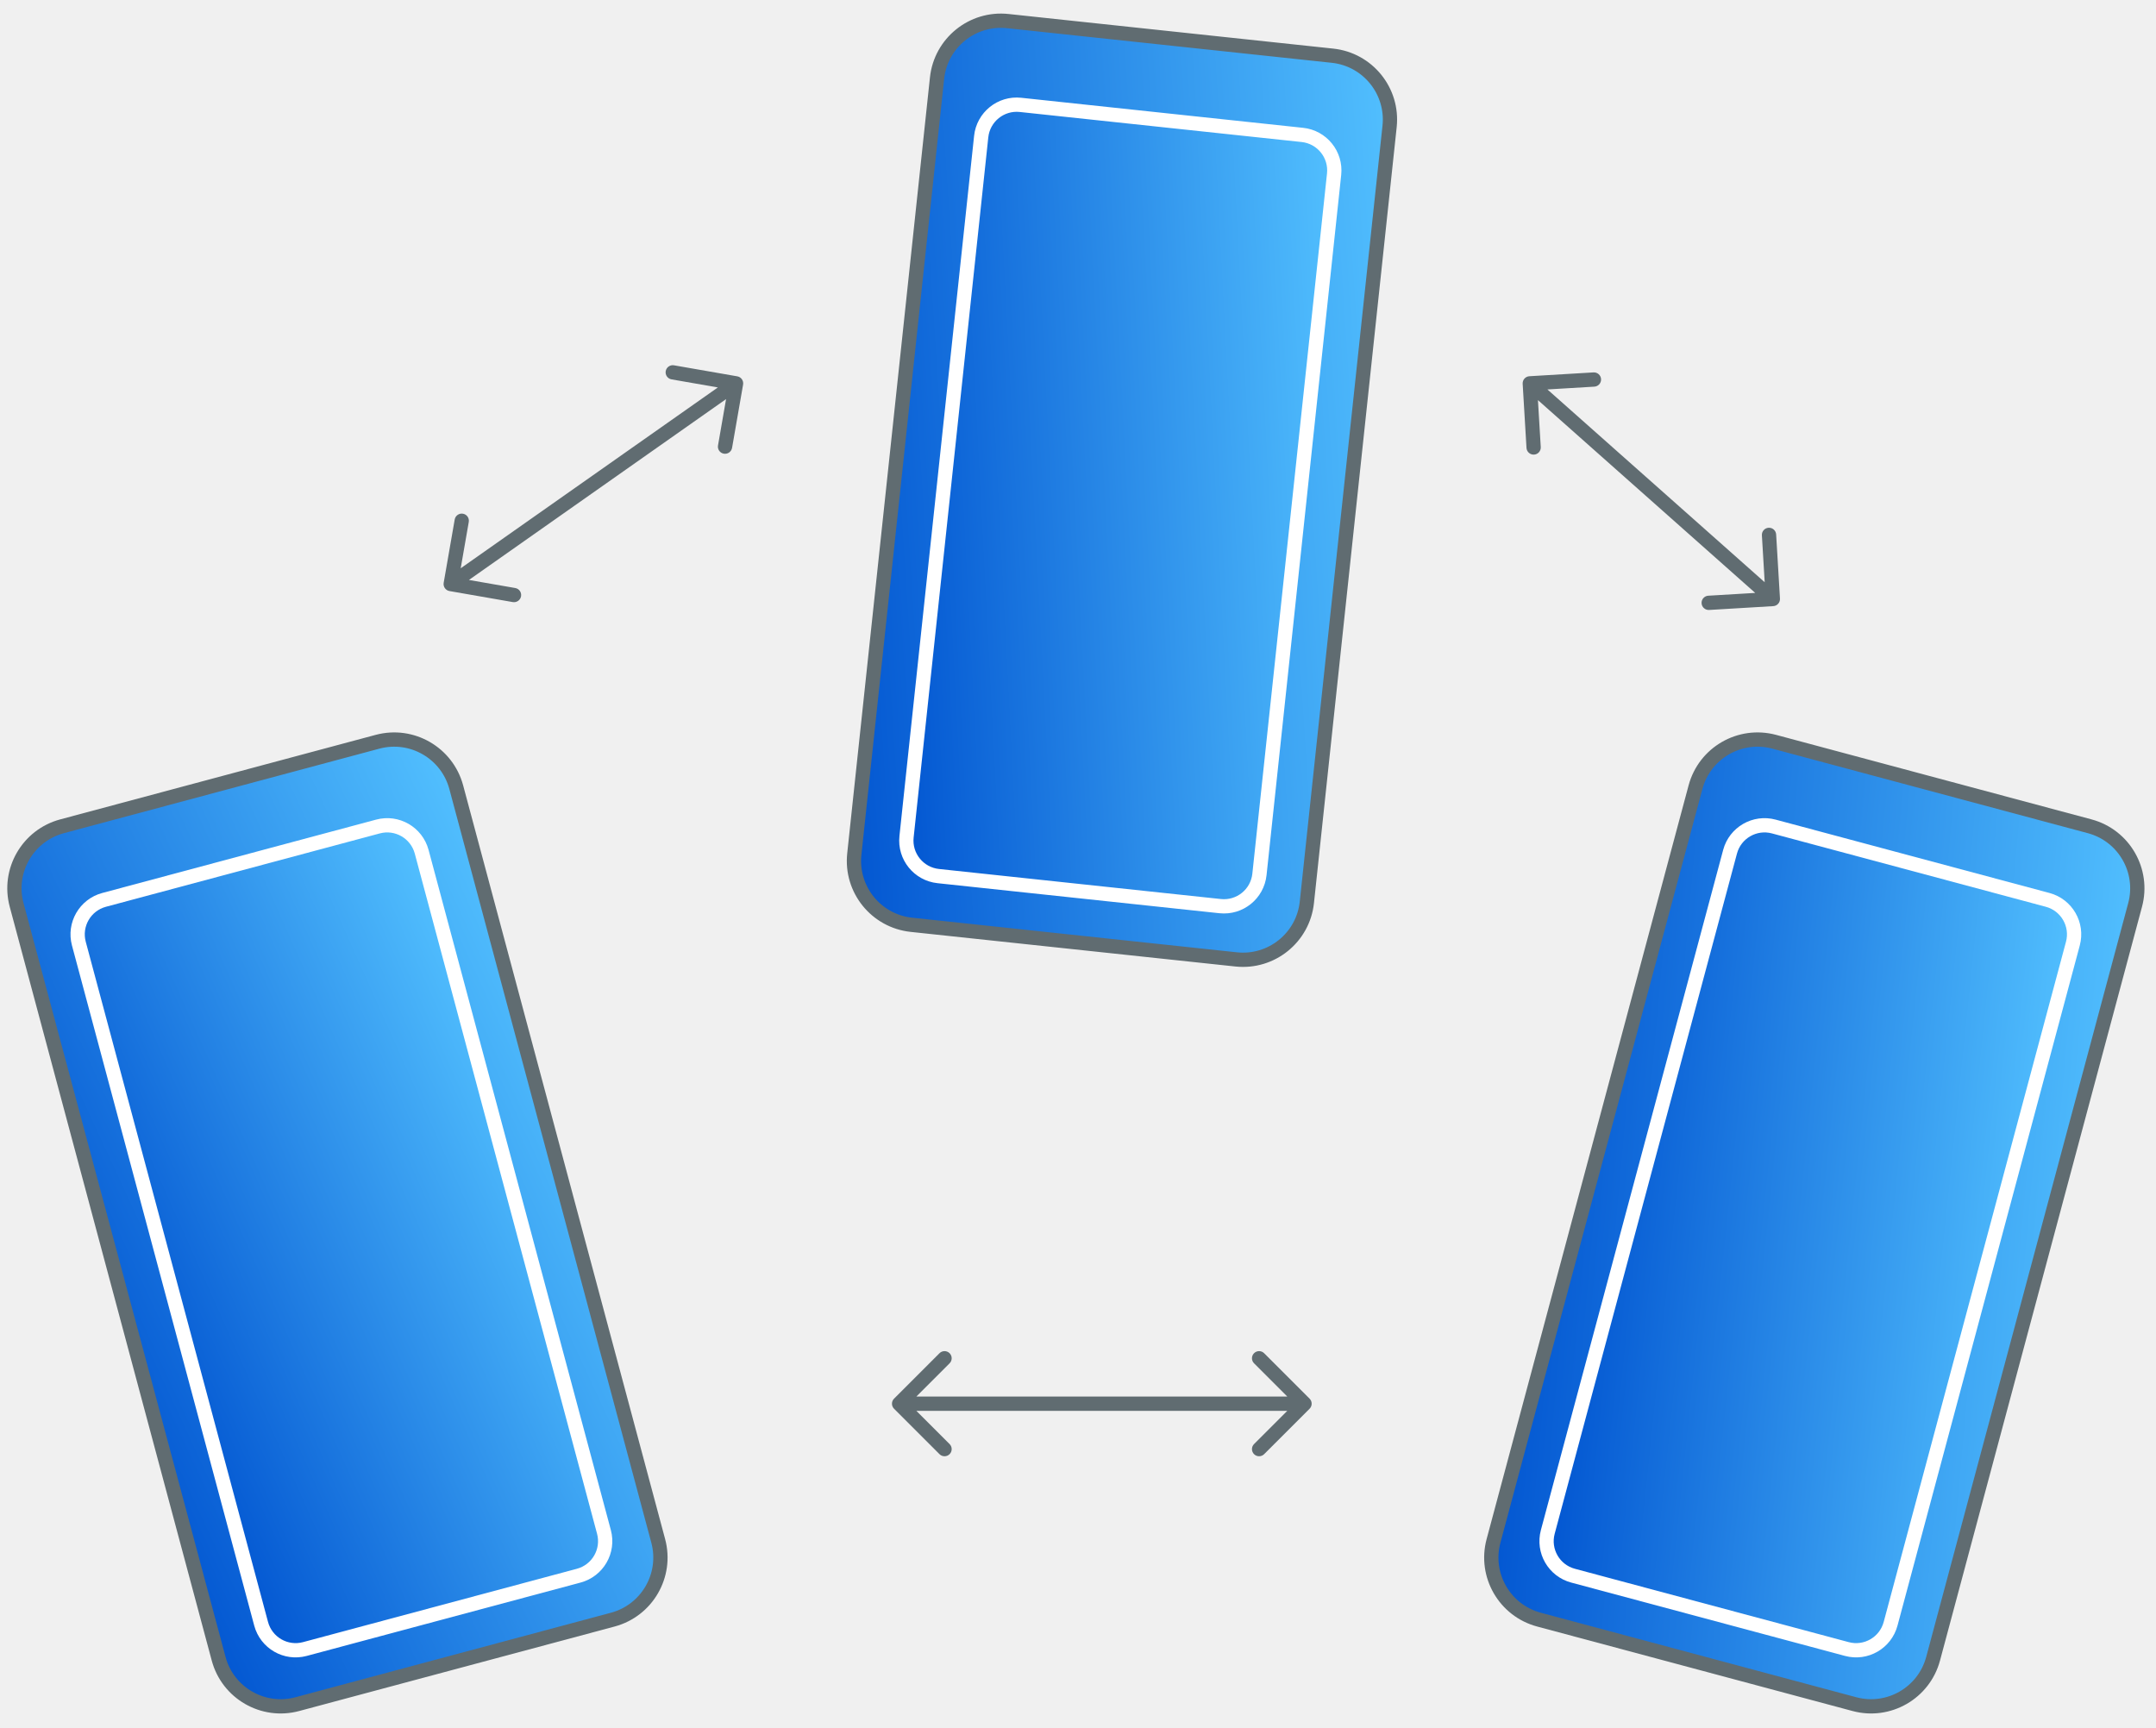
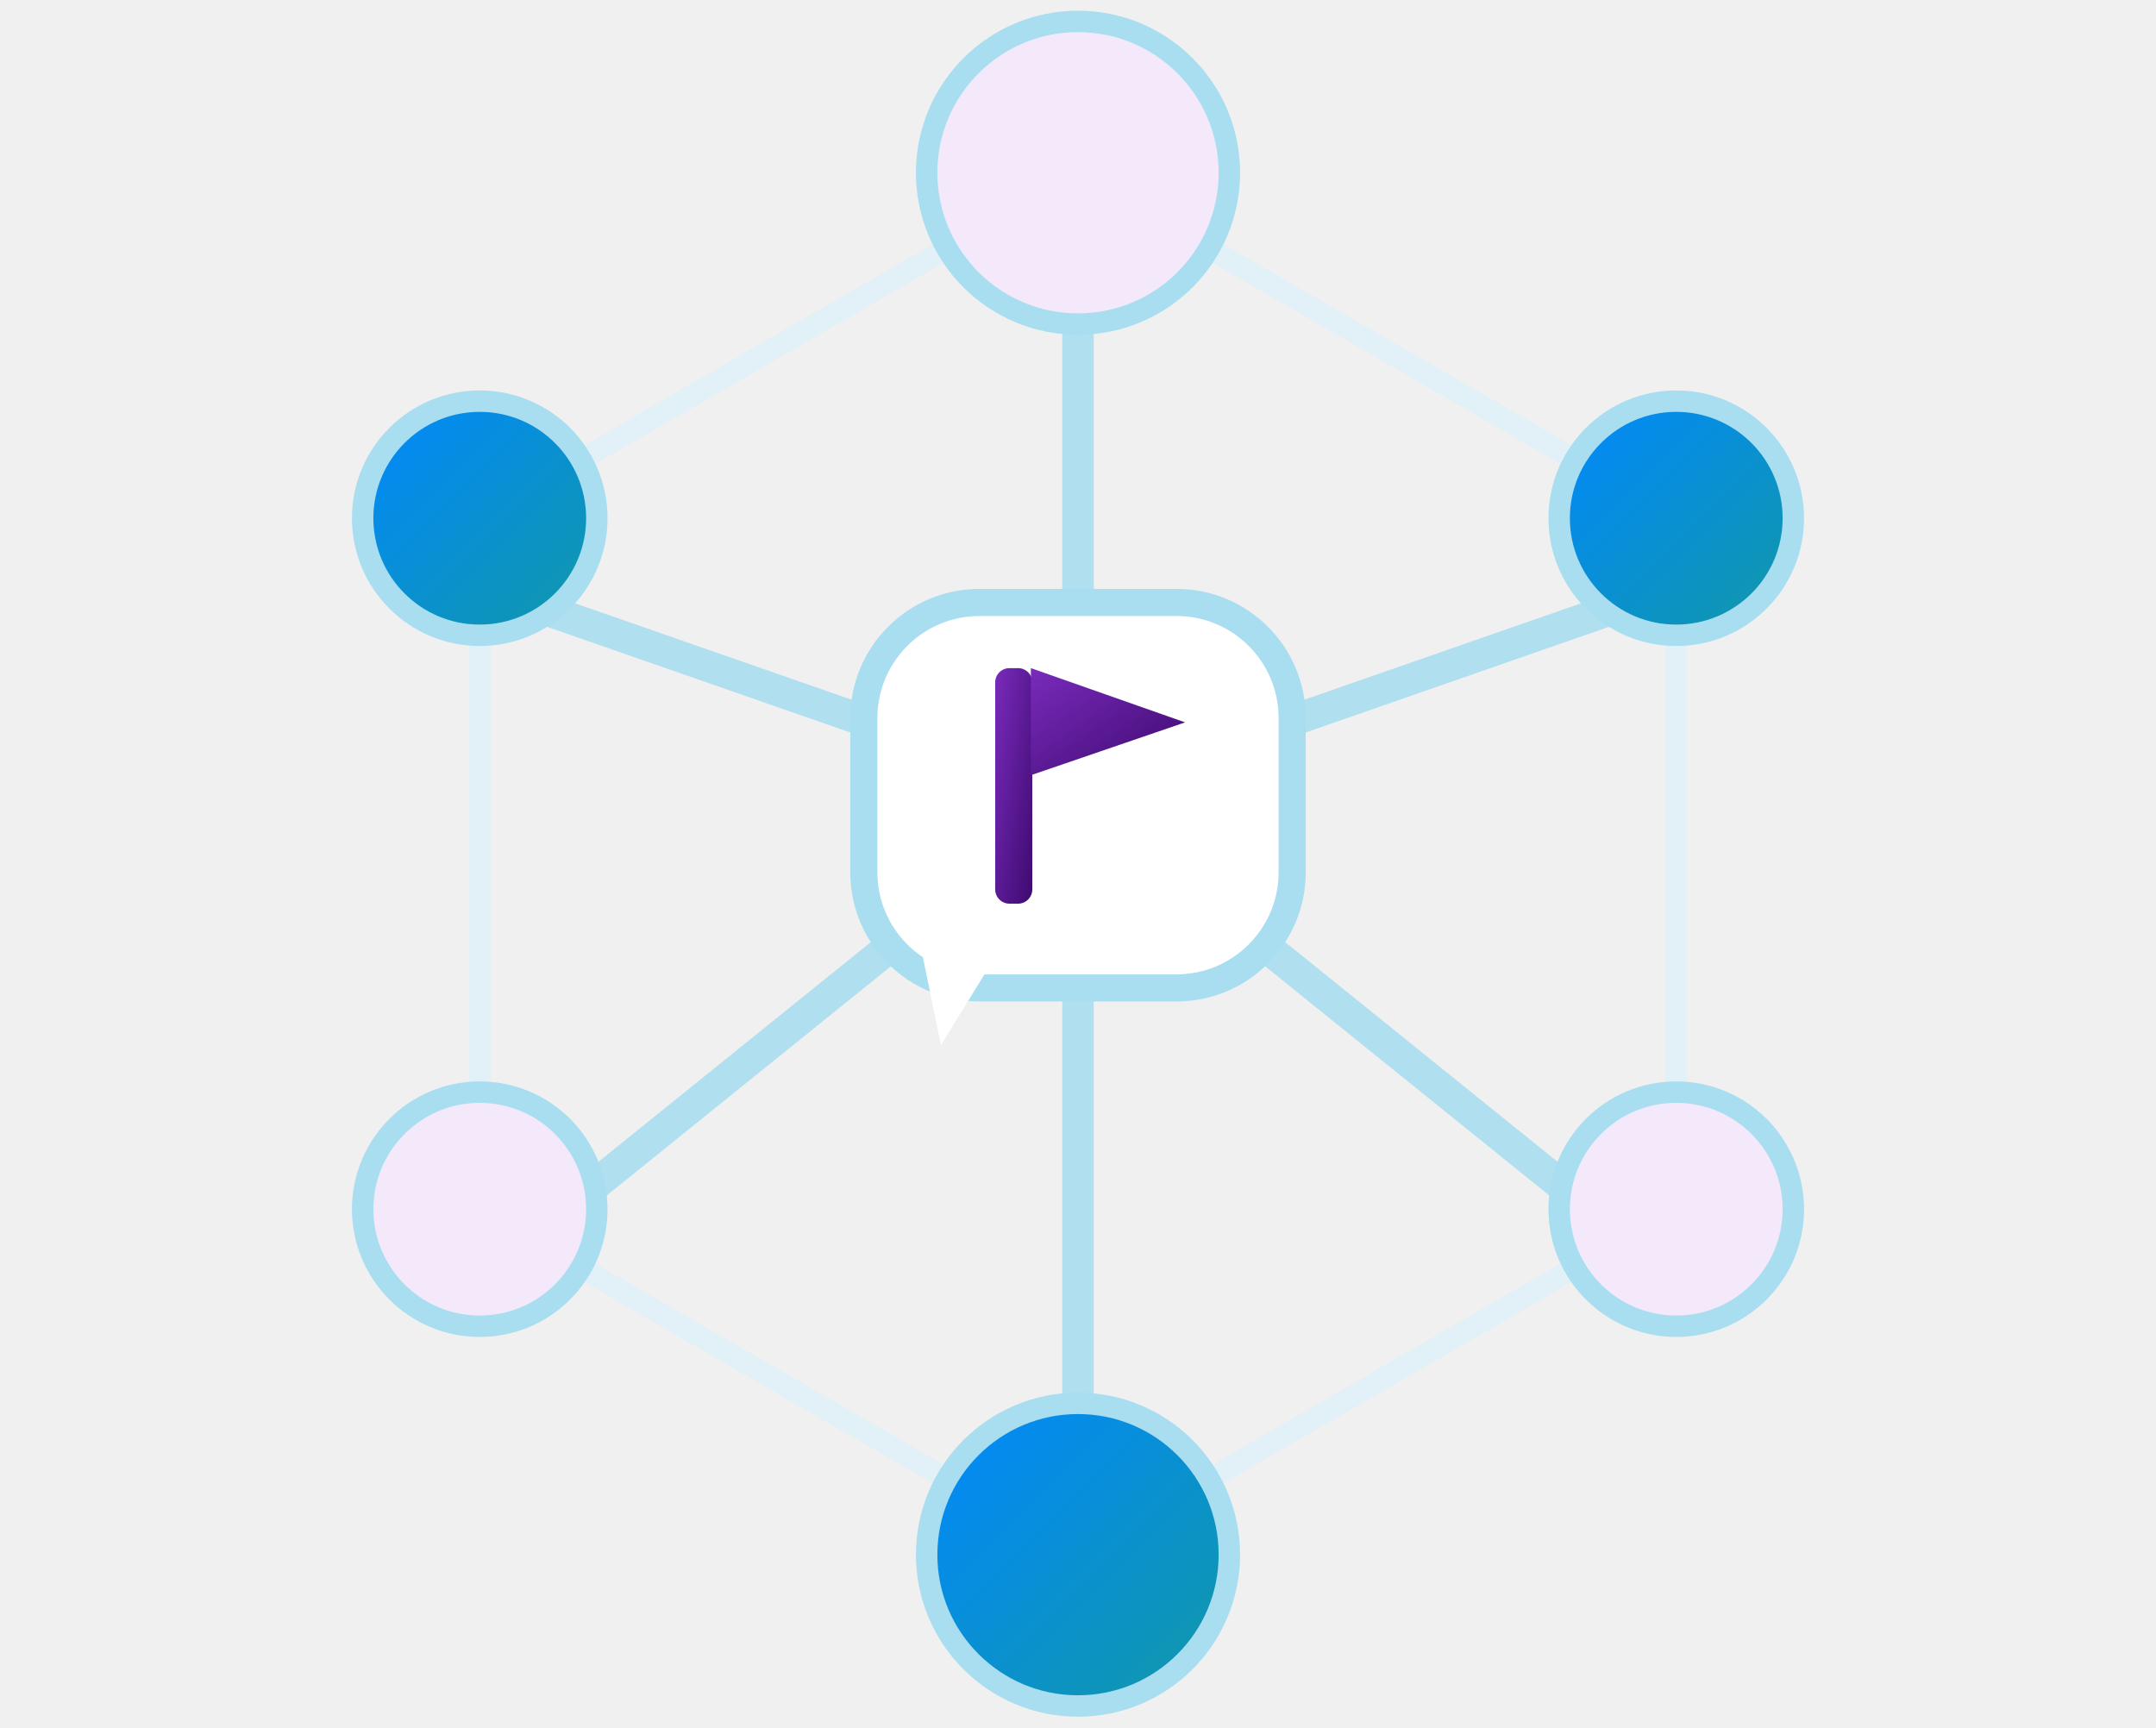
- <svg xmlns="http://www.w3.org/2000/svg" width="151" height="121" viewBox="0 0 151 121" fill="none">
-   <path d="M146.355 57.879L124.26 51.958C121.859 51.315 119.392 52.739 118.748 55.14L104.601 107.938C103.958 110.339 105.382 112.806 107.783 113.45L129.879 119.37C132.279 120.013 134.747 118.589 135.39 116.188L149.537 63.39C150.18 60.989 148.756 58.522 146.355 57.879Z" fill="url(#paint0_linear_43_106)" stroke="#606C71" />
-   <path d="M143.411 63.034L124.231 57.895C122.897 57.537 121.526 58.329 121.169 59.662L108.402 107.309C108.045 108.643 108.836 110.013 110.17 110.371L129.35 115.51C130.684 115.868 132.055 115.076 132.412 113.742L145.179 66.096C145.536 64.762 144.745 63.391 143.411 63.034Z" fill="url(#paint1_linear_43_106)" stroke="white" />
-   <path d="M93.326 3.902L70.579 1.477C68.108 1.214 65.891 3.003 65.628 5.475L59.834 59.827C59.57 62.299 61.36 64.516 63.831 64.779L86.578 67.204C89.049 67.467 91.266 65.677 91.529 63.206L97.323 8.853C97.587 6.382 95.797 4.165 93.326 3.902Z" fill="url(#paint2_linear_43_106)" stroke="#606C71" />
-   <path d="M91.216 9.451L71.471 7.346C70.098 7.2 68.867 8.194 68.72 9.567L63.491 58.617C63.345 59.989 64.339 61.221 65.712 61.367L85.457 63.472C86.831 63.619 88.062 62.624 88.208 61.251L93.437 12.202C93.584 10.829 92.589 9.597 91.216 9.451Z" fill="url(#paint3_linear_43_106)" stroke="white" />
-   <path d="M26.442 51.958L4.347 57.879C1.946 58.522 0.521 60.989 1.165 63.39L15.312 116.188C15.955 118.589 18.423 120.013 20.823 119.37L42.919 113.45C45.319 112.806 46.744 110.339 46.101 107.938L31.954 55.14C31.31 52.74 28.843 51.315 26.442 51.958Z" fill="url(#paint4_linear_43_106)" stroke="#606C71" />
-   <path d="M26.471 57.895L7.29 63.034C5.957 63.392 5.165 64.762 5.523 66.096L18.289 113.743C18.647 115.076 20.018 115.868 21.351 115.51L40.532 110.371C41.865 110.014 42.657 108.643 42.3 107.309L29.533 59.663C29.175 58.329 27.805 57.537 26.471 57.895Z" fill="url(#paint5_linear_43_106)" stroke="white" />
-   <path d="M62.617 97.971C62.422 98.166 62.422 98.483 62.617 98.678L65.799 101.86C65.995 102.055 66.311 102.055 66.507 101.86C66.702 101.665 66.702 101.348 66.507 101.153L63.678 98.325L66.507 95.496C66.702 95.301 66.702 94.984 66.507 94.789C66.311 94.594 65.995 94.594 65.799 94.789L62.617 97.971ZM91.719 98.678C91.914 98.483 91.914 98.166 91.719 97.971L88.537 94.789C88.342 94.594 88.025 94.594 87.83 94.789C87.635 94.984 87.635 95.301 87.83 95.496L90.658 98.325L87.83 101.153C87.635 101.348 87.635 101.665 87.83 101.86C88.025 102.055 88.342 102.055 88.537 101.86L91.719 98.678ZM62.971 98.825H91.365V97.825H62.971V98.825Z" fill="#606C71" />
-   <path d="M31.074 40.824C31.027 41.096 31.209 41.355 31.481 41.402L35.914 42.174C36.186 42.222 36.445 42.039 36.493 41.767C36.54 41.495 36.358 41.236 36.086 41.189L32.145 40.503L32.831 36.562C32.879 36.29 32.697 36.031 32.425 35.984C32.153 35.936 31.894 36.118 31.846 36.391L31.074 40.824ZM52.044 26.939C52.091 26.667 51.909 26.408 51.637 26.361L47.204 25.589C46.932 25.541 46.673 25.724 46.625 25.996C46.578 26.268 46.76 26.527 47.032 26.574L50.973 27.26L50.287 31.201C50.239 31.473 50.421 31.732 50.693 31.779C50.965 31.827 51.224 31.645 51.272 31.372L52.044 26.939ZM31.855 41.319L51.839 27.262L51.264 26.445L31.279 40.501L31.855 41.319Z" fill="#606C71" />
-   <path d="M107.113 26.354C106.837 26.37 106.627 26.607 106.643 26.883L106.911 31.375C106.928 31.65 107.165 31.86 107.44 31.844C107.716 31.828 107.926 31.591 107.91 31.315L107.671 27.322L111.664 27.084C111.94 27.068 112.15 26.831 112.134 26.555C112.117 26.28 111.88 26.069 111.605 26.086L107.113 26.354ZM124.195 42.458C124.47 42.442 124.681 42.205 124.664 41.929L124.396 37.437C124.38 37.161 124.143 36.951 123.867 36.968C123.592 36.984 123.381 37.221 123.398 37.497L123.636 41.49L119.643 41.728C119.368 41.744 119.157 41.981 119.174 42.257C119.19 42.532 119.427 42.742 119.703 42.726L124.195 42.458ZM106.811 27.227L123.833 42.333L124.497 41.585L107.474 26.479L106.811 27.227Z" fill="#606C71" />
+ <svg xmlns="http://www.w3.org/2000/svg" width="151" height="121" viewBox="0 0 151 121">
  <defs>
-     <linearGradient id="paint0_linear_43_106" x1="151.018" y1="58.494" x2="107.867" y2="54.6" gradientUnits="userSpaceOnUse">
-       <stop stop-color="#53C1FF" />
-       <stop offset="1" stop-color="#0053D0" />
+     <linearGradient id="g1" x1="0" y1="0" x2="1" y2="1">
+       <stop offset="0" stop-color="#792BBC" />
+       <stop offset="1" stop-color="#3E0A6F" />
    </linearGradient>
-     <linearGradient id="paint1_linear_43_106" x1="146.241" y1="63.158" x2="112.27" y2="59.625" gradientUnits="userSpaceOnUse">
-       <stop stop-color="#53C1FF" />
-       <stop offset="1" stop-color="#0053D0" />
+     <linearGradient id="g2" x1="0" y1="0" x2="1" y2="1">
+       <stop offset="0" stop-color="#7A2BBE" />
+       <stop offset="1" stop-color="#3D0A6D" />
    </linearGradient>
-     <linearGradient id="paint2_linear_43_106" x1="97.93" y1="3.839" x2="54.698" y2="6.68" gradientUnits="userSpaceOnUse">
-       <stop stop-color="#53C1FF" />
-       <stop offset="1" stop-color="#0053D0" />
+     <linearGradient id="g3" x1="0" y1="0" x2="1" y2="1">
+       <stop offset="0" stop-color="#0088FF" />
+       <stop offset="1" stop-color="#1298A5" />
    </linearGradient>
-     <linearGradient id="paint3_linear_43_106" x1="93.935" y1="9.187" x2="59.827" y2="10.962" gradientUnits="userSpaceOnUse">
-       <stop stop-color="#53C1FF" />
-       <stop offset="1" stop-color="#0053D0" />
-     </linearGradient>
-     <linearGradient id="paint4_linear_43_106" x1="30.605" y1="50.477" x2="-8.711" y2="68.68" gradientUnits="userSpaceOnUse">
-       <stop stop-color="#53C1FF" />
-       <stop offset="1" stop-color="#0053D0" />
-     </linearGradient>
-     <linearGradient id="paint5_linear_43_106" x1="28.801" y1="56.904" x2="-2.385" y2="70.83" gradientUnits="userSpaceOnUse">
-       <stop stop-color="#53C1FF" />
-       <stop offset="1" stop-color="#0053D0" />
+     <linearGradient id="g4" x1="0" y1="0" x2="1" y2="1">
+       <stop offset="0" stop-color="#0088FF" />
+       <stop offset="1" stop-color="#70F0F9" />
    </linearGradient>
  </defs>
+   <g>
+     <path d="M 75.5 55.7 L 33.6 41.1" fill="none" stroke="#A9DDF0" stroke-width="2.2" stroke-linecap="round" stroke-linejoin="round" opacity="0.9" />
+     <path d="M 75.5 55.7 L 33.6 89.5" fill="none" stroke="#A9DDF0" stroke-width="2.2" stroke-linecap="round" stroke-linejoin="round" opacity="0.9" />
+     <path d="M 75.5 55.7 L 75.5 113.7" fill="none" stroke="#A9DDF0" stroke-width="2.2" stroke-linecap="round" stroke-linejoin="round" opacity="0.9" />
+     <path d="M 75.5 55.7 L 117.4 89.5" fill="none" stroke="#A9DDF0" stroke-width="2.2" stroke-linecap="round" stroke-linejoin="round" opacity="0.9" />
+     <path d="M 75.5 55.7 L 117.4 41.1" fill="none" stroke="#A9DDF0" stroke-width="2.2" stroke-linecap="round" stroke-linejoin="round" opacity="0.9" />
+     <path d="M 75.5 55.7 L 75.5 16.9" fill="none" stroke="#A9DDF0" stroke-width="2.2" stroke-linecap="round" stroke-linejoin="round" opacity="0.9" />
+     <path d="M 33.6 36.3 L 33.6 84.7" fill="none" stroke="#DCEFFA" stroke-width="1.5" stroke-linecap="round" stroke-linejoin="round" opacity="0.7" />
+     <path d="M 33.6 84.7 L 75.5 108.9" fill="none" stroke="#DCEFFA" stroke-width="1.5" stroke-linecap="round" stroke-linejoin="round" opacity="0.7" />
+     <path d="M 75.5 108.9 L 117.4 84.7" fill="none" stroke="#DCEFFA" stroke-width="1.5" stroke-linecap="round" stroke-linejoin="round" opacity="0.7" />
+     <path d="M 117.4 84.7 L 117.4 36.3" fill="none" stroke="#DCEFFA" stroke-width="1.5" stroke-linecap="round" stroke-linejoin="round" opacity="0.7" />
+     <path d="M 117.4 36.3 L 75.5 12.1" fill="none" stroke="#DCEFFA" stroke-width="1.5" stroke-linecap="round" stroke-linejoin="round" opacity="0.7" />
+     <path d="M 75.5 12.1 L 33.6 36.3" fill="none" stroke="#DCEFFA" stroke-width="1.5" stroke-linecap="round" stroke-linejoin="round" opacity="0.7" />
+     <rect x="60.5" y="42.2" width="30.0" height="27.0" rx="8.1" fill="#FFFFFF" stroke="#A9DDF0" stroke-width="1.9" />
+     <path d="M 64.4 65.9 L 70.4 65.9 L 65.9 73.2 Z" fill="#FFFFFF" />
+     <rect x="69.7" y="46.8" width="2.6" height="16.5" rx="1.0" fill="url(#g1)" />
+     <path d="M 72.2 46.8 L 83.0 50.6 L 72.2 54.3 Z" fill="url(#g1)" />
+     <circle cx="33.6" cy="36.3" r="8.2" fill="url(#g3)" stroke="#A9DDF0" stroke-width="1.5" />
+     <circle cx="33.6" cy="84.7" r="8.2" fill="#F3E9FB" stroke="#A9DDF0" stroke-width="1.5" />
+     <circle cx="75.5" cy="108.9" r="10.6" fill="url(#g3)" stroke="#A9DDF0" stroke-width="1.5" />
+     <circle cx="117.4" cy="84.7" r="8.2" fill="#F3E9FB" stroke="#A9DDF0" stroke-width="1.5" />
+     <circle cx="117.4" cy="36.3" r="8.2" fill="url(#g3)" stroke="#A9DDF0" stroke-width="1.5" />
+     <circle cx="75.5" cy="12.1" r="10.6" fill="#F3E9FB" stroke="#A9DDF0" stroke-width="1.5" />
+   </g>
</svg>
